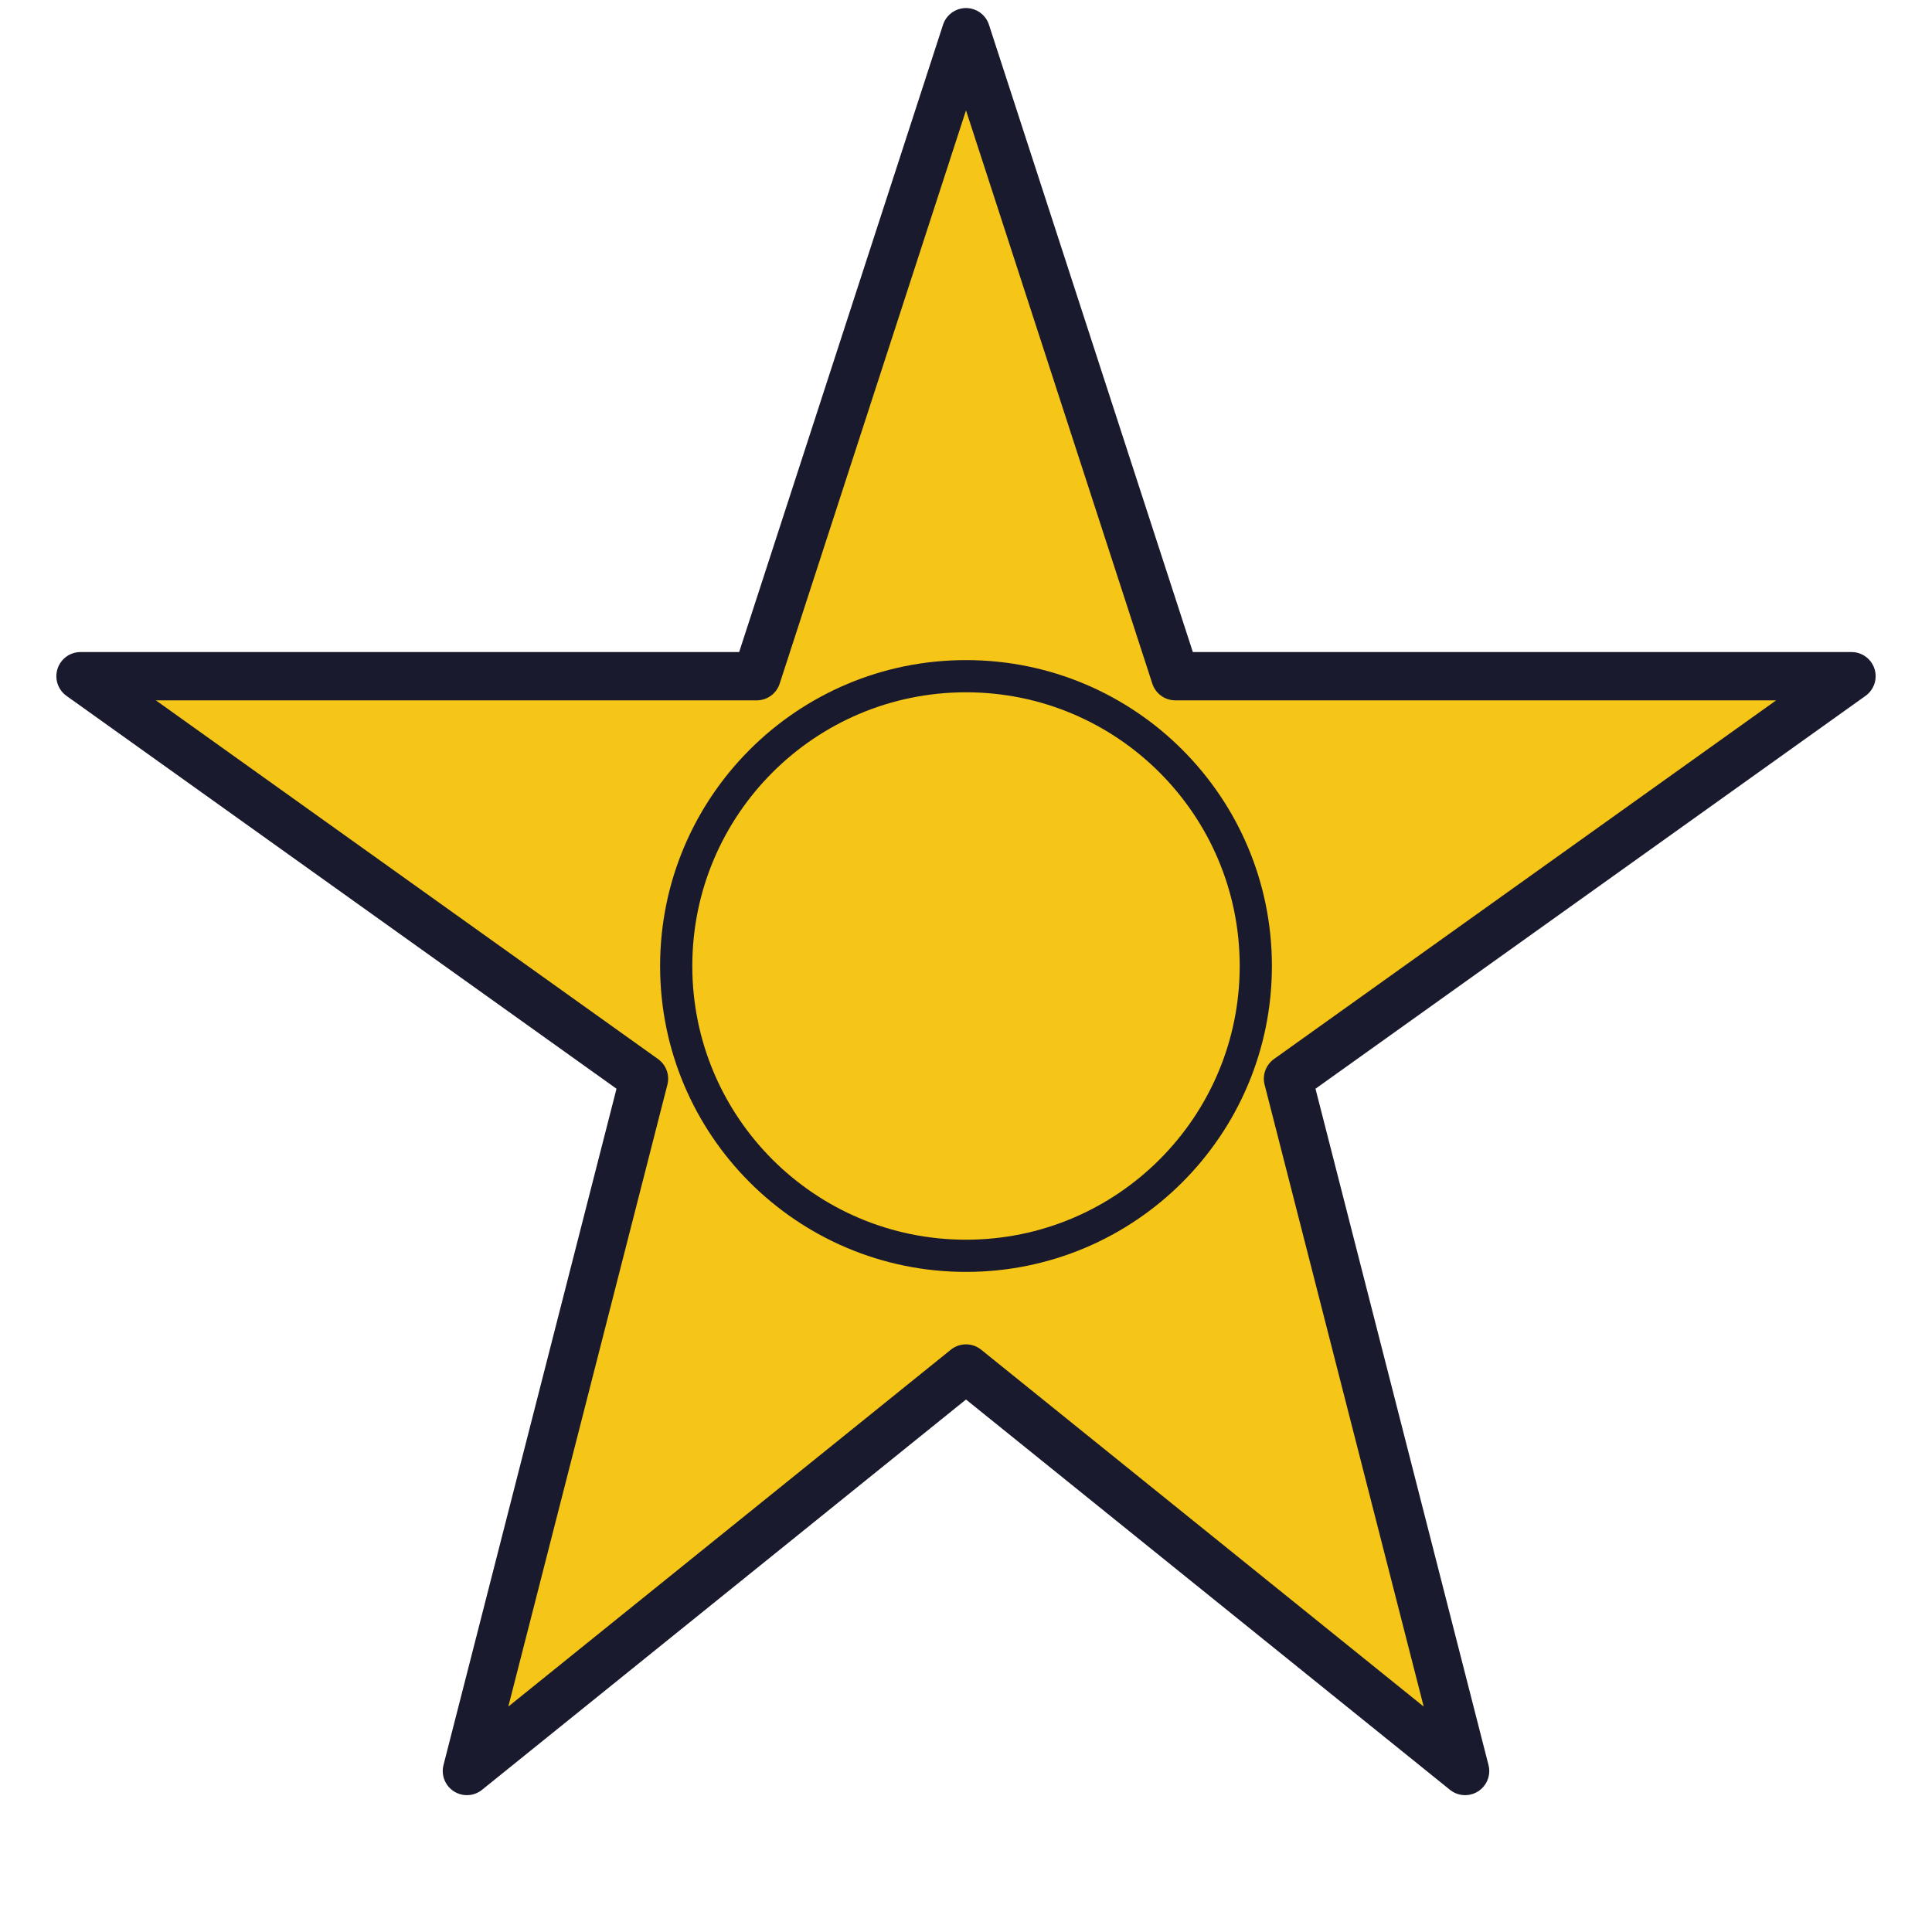
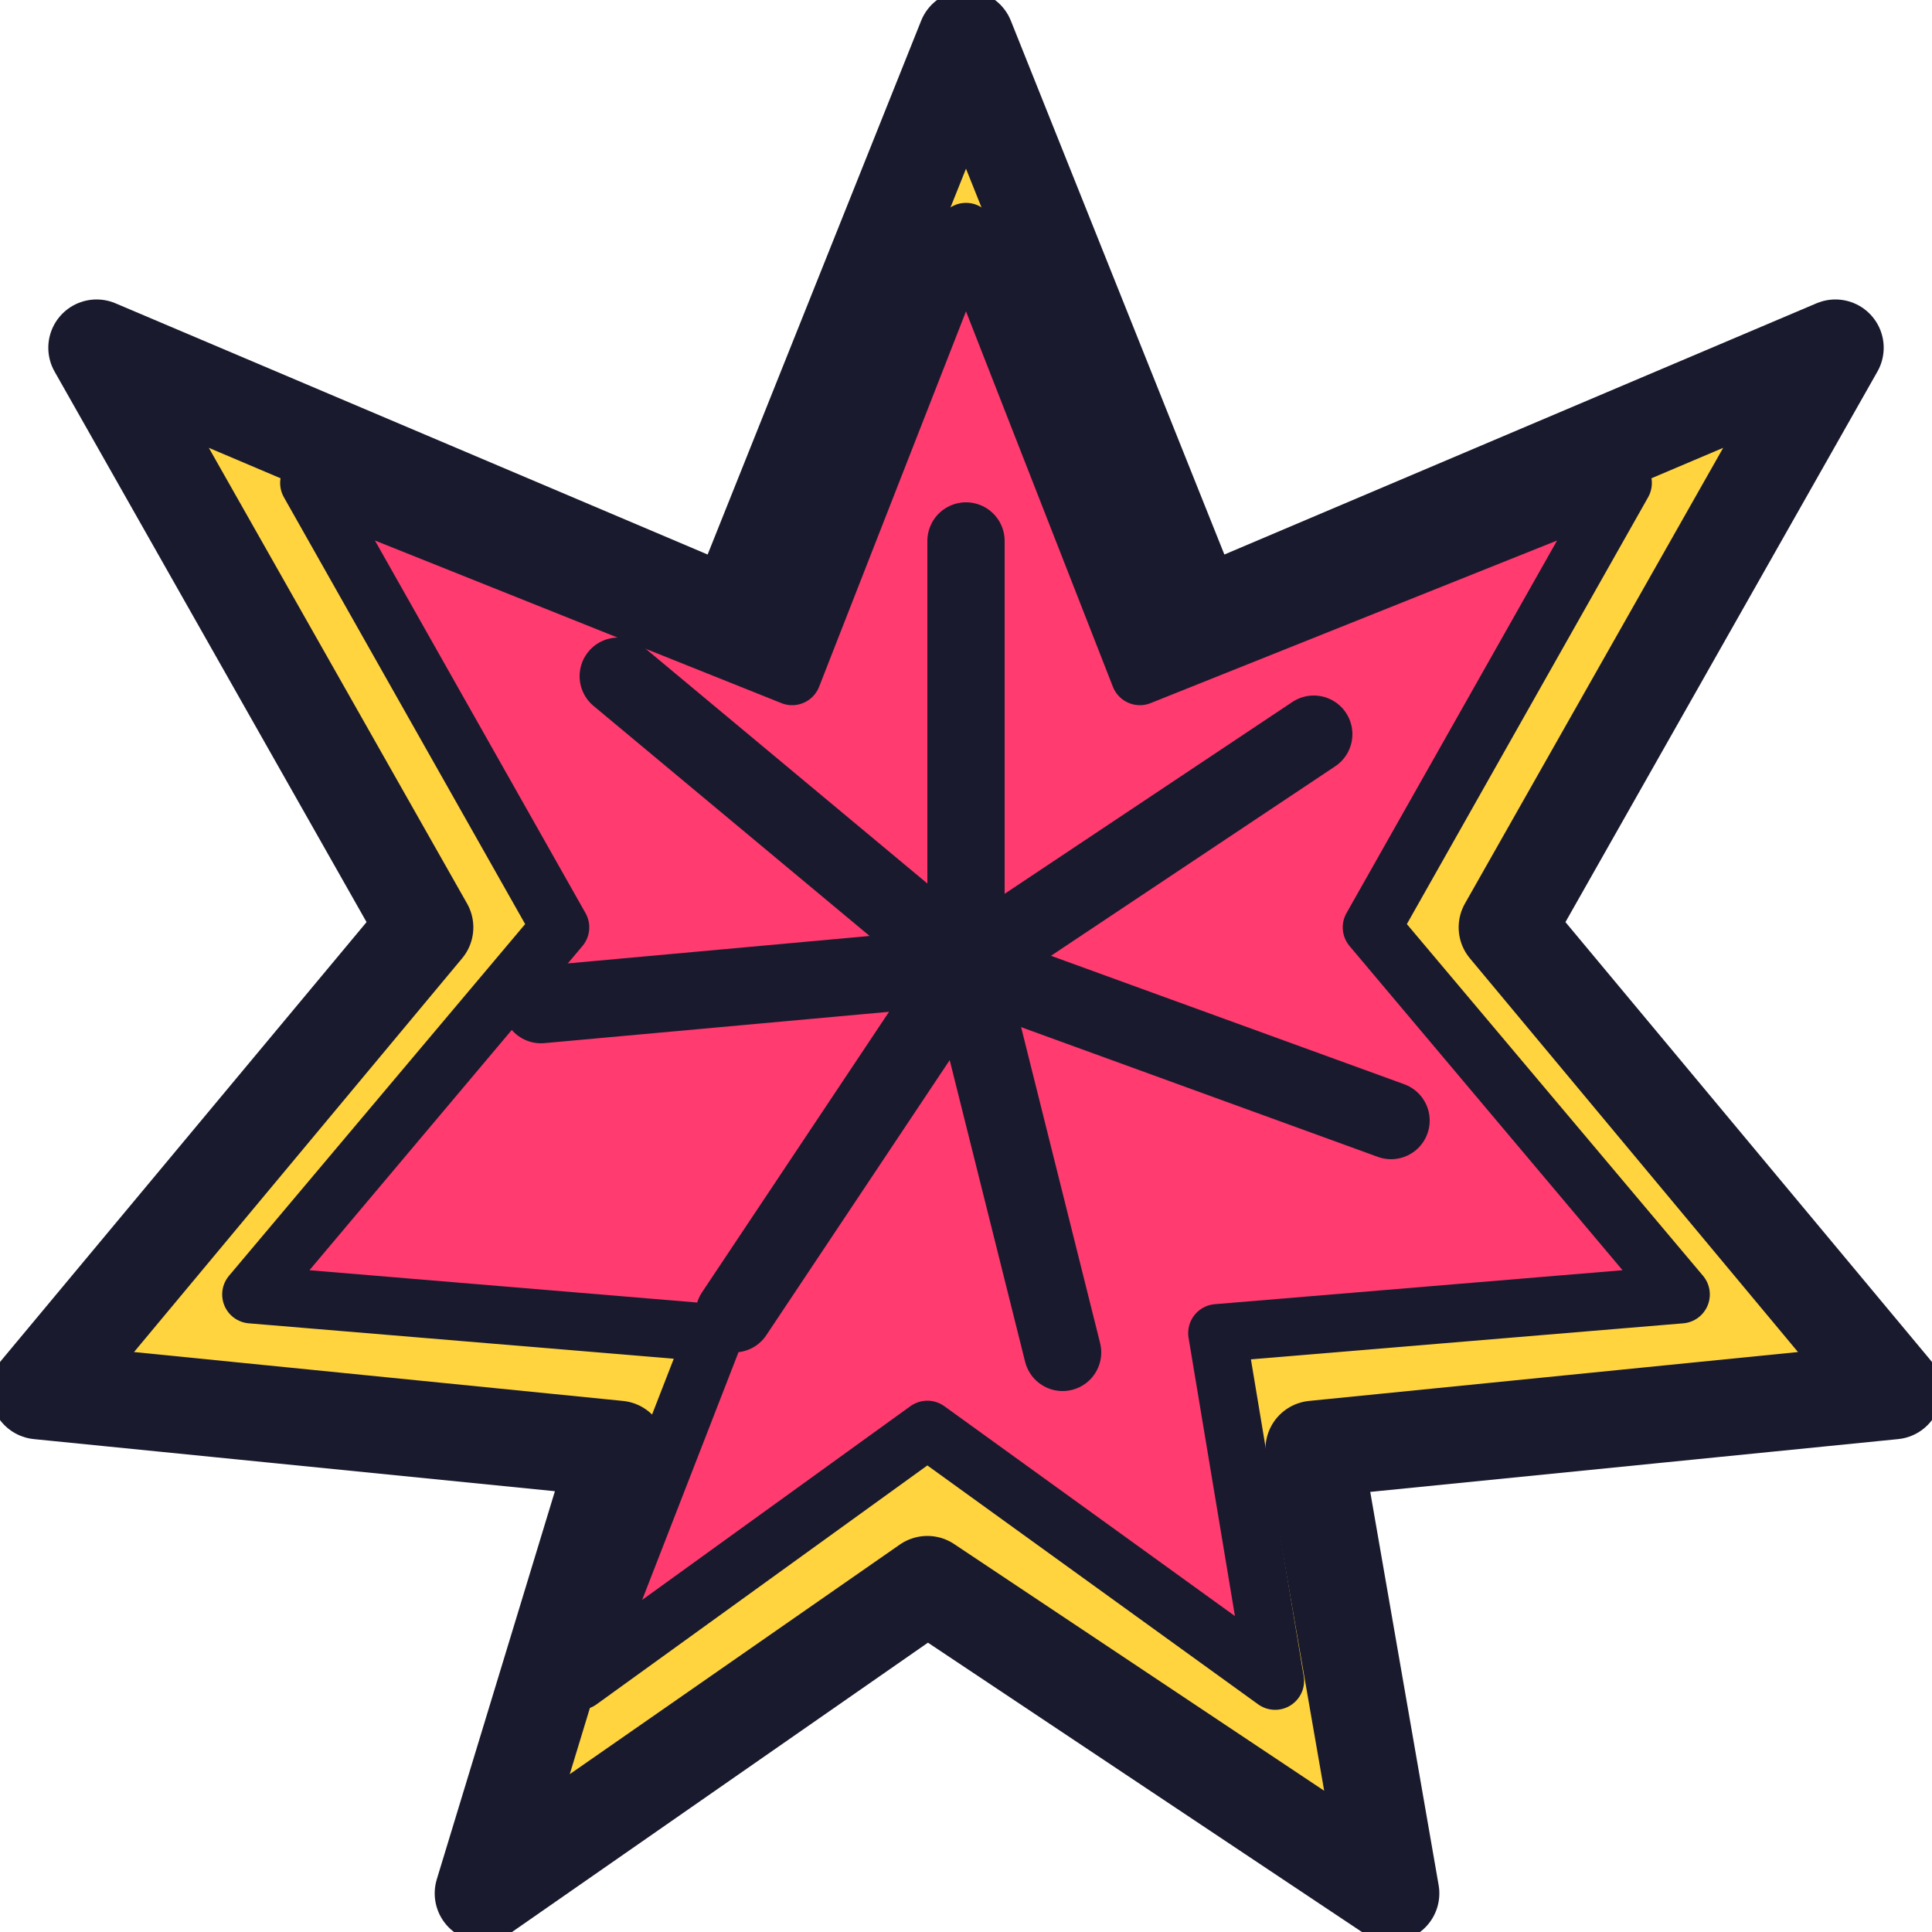
- <svg xmlns="http://www.w3.org/2000/svg" viewBox="0 0 120 120" width="120" height="120">
-   <defs>
-     <clipPath id="star">
-       <polygon points="60,2 73,42 115,42 80,67 91,110 60,85 29,110 40,67 5,42 47,42" />
-     </clipPath>
-   </defs>
-   <polygon points="60,2 73,42 115,42 80,67 91,110 60,85 29,110 40,67 5,42 47,42" fill="#f5c518" stroke="#1a1a2e" stroke-width="3" stroke-linejoin="round" />
-   <circle cx="60" cy="60" r="18" fill="none" stroke="#1a1a2e" stroke-width="2" />
+ <svg xmlns="http://www.w3.org/2000/svg" viewBox="0 0 100 100" width="100" height="100">
+   <polygon points="50,2 62,32 95,18 78,48 98,72 68,75 72,98 48,82 25,98 32,75 2,72 22,48 5,18 38,32" fill="#ffd43f" stroke="#1a1a2e" stroke-width="5" stroke-linejoin="round" />
+   <polygon points="50,12 59,35 84,25 71,48 87,67 63,69 66,87 48,74 30,87 37,69 13,67 29,48 16,25 41,35" fill="#ff3b6f" stroke="#1a1a2e" stroke-width="3" stroke-linejoin="round" />
+   <line x1="50" y1="50" x2="50" y2="28" stroke="#1a1a2e" stroke-width="4" stroke-linecap="round" />
+   <line x1="50" y1="50" x2="68" y2="38" stroke="#1a1a2e" stroke-width="4" stroke-linecap="round" />
+   <line x1="50" y1="50" x2="72" y2="58" stroke="#1a1a2e" stroke-width="4" stroke-linecap="round" />
+   <line x1="50" y1="50" x2="55" y2="70" stroke="#1a1a2e" stroke-width="4" stroke-linecap="round" />
+   <line x1="50" y1="50" x2="38" y2="68" stroke="#1a1a2e" stroke-width="4" stroke-linecap="round" />
+   <line x1="50" y1="50" x2="28" y2="52" stroke="#1a1a2e" stroke-width="4" stroke-linecap="round" />
+   <line x1="50" y1="50" x2="32" y2="35" stroke="#1a1a2e" stroke-width="4" stroke-linecap="round" />
</svg>
